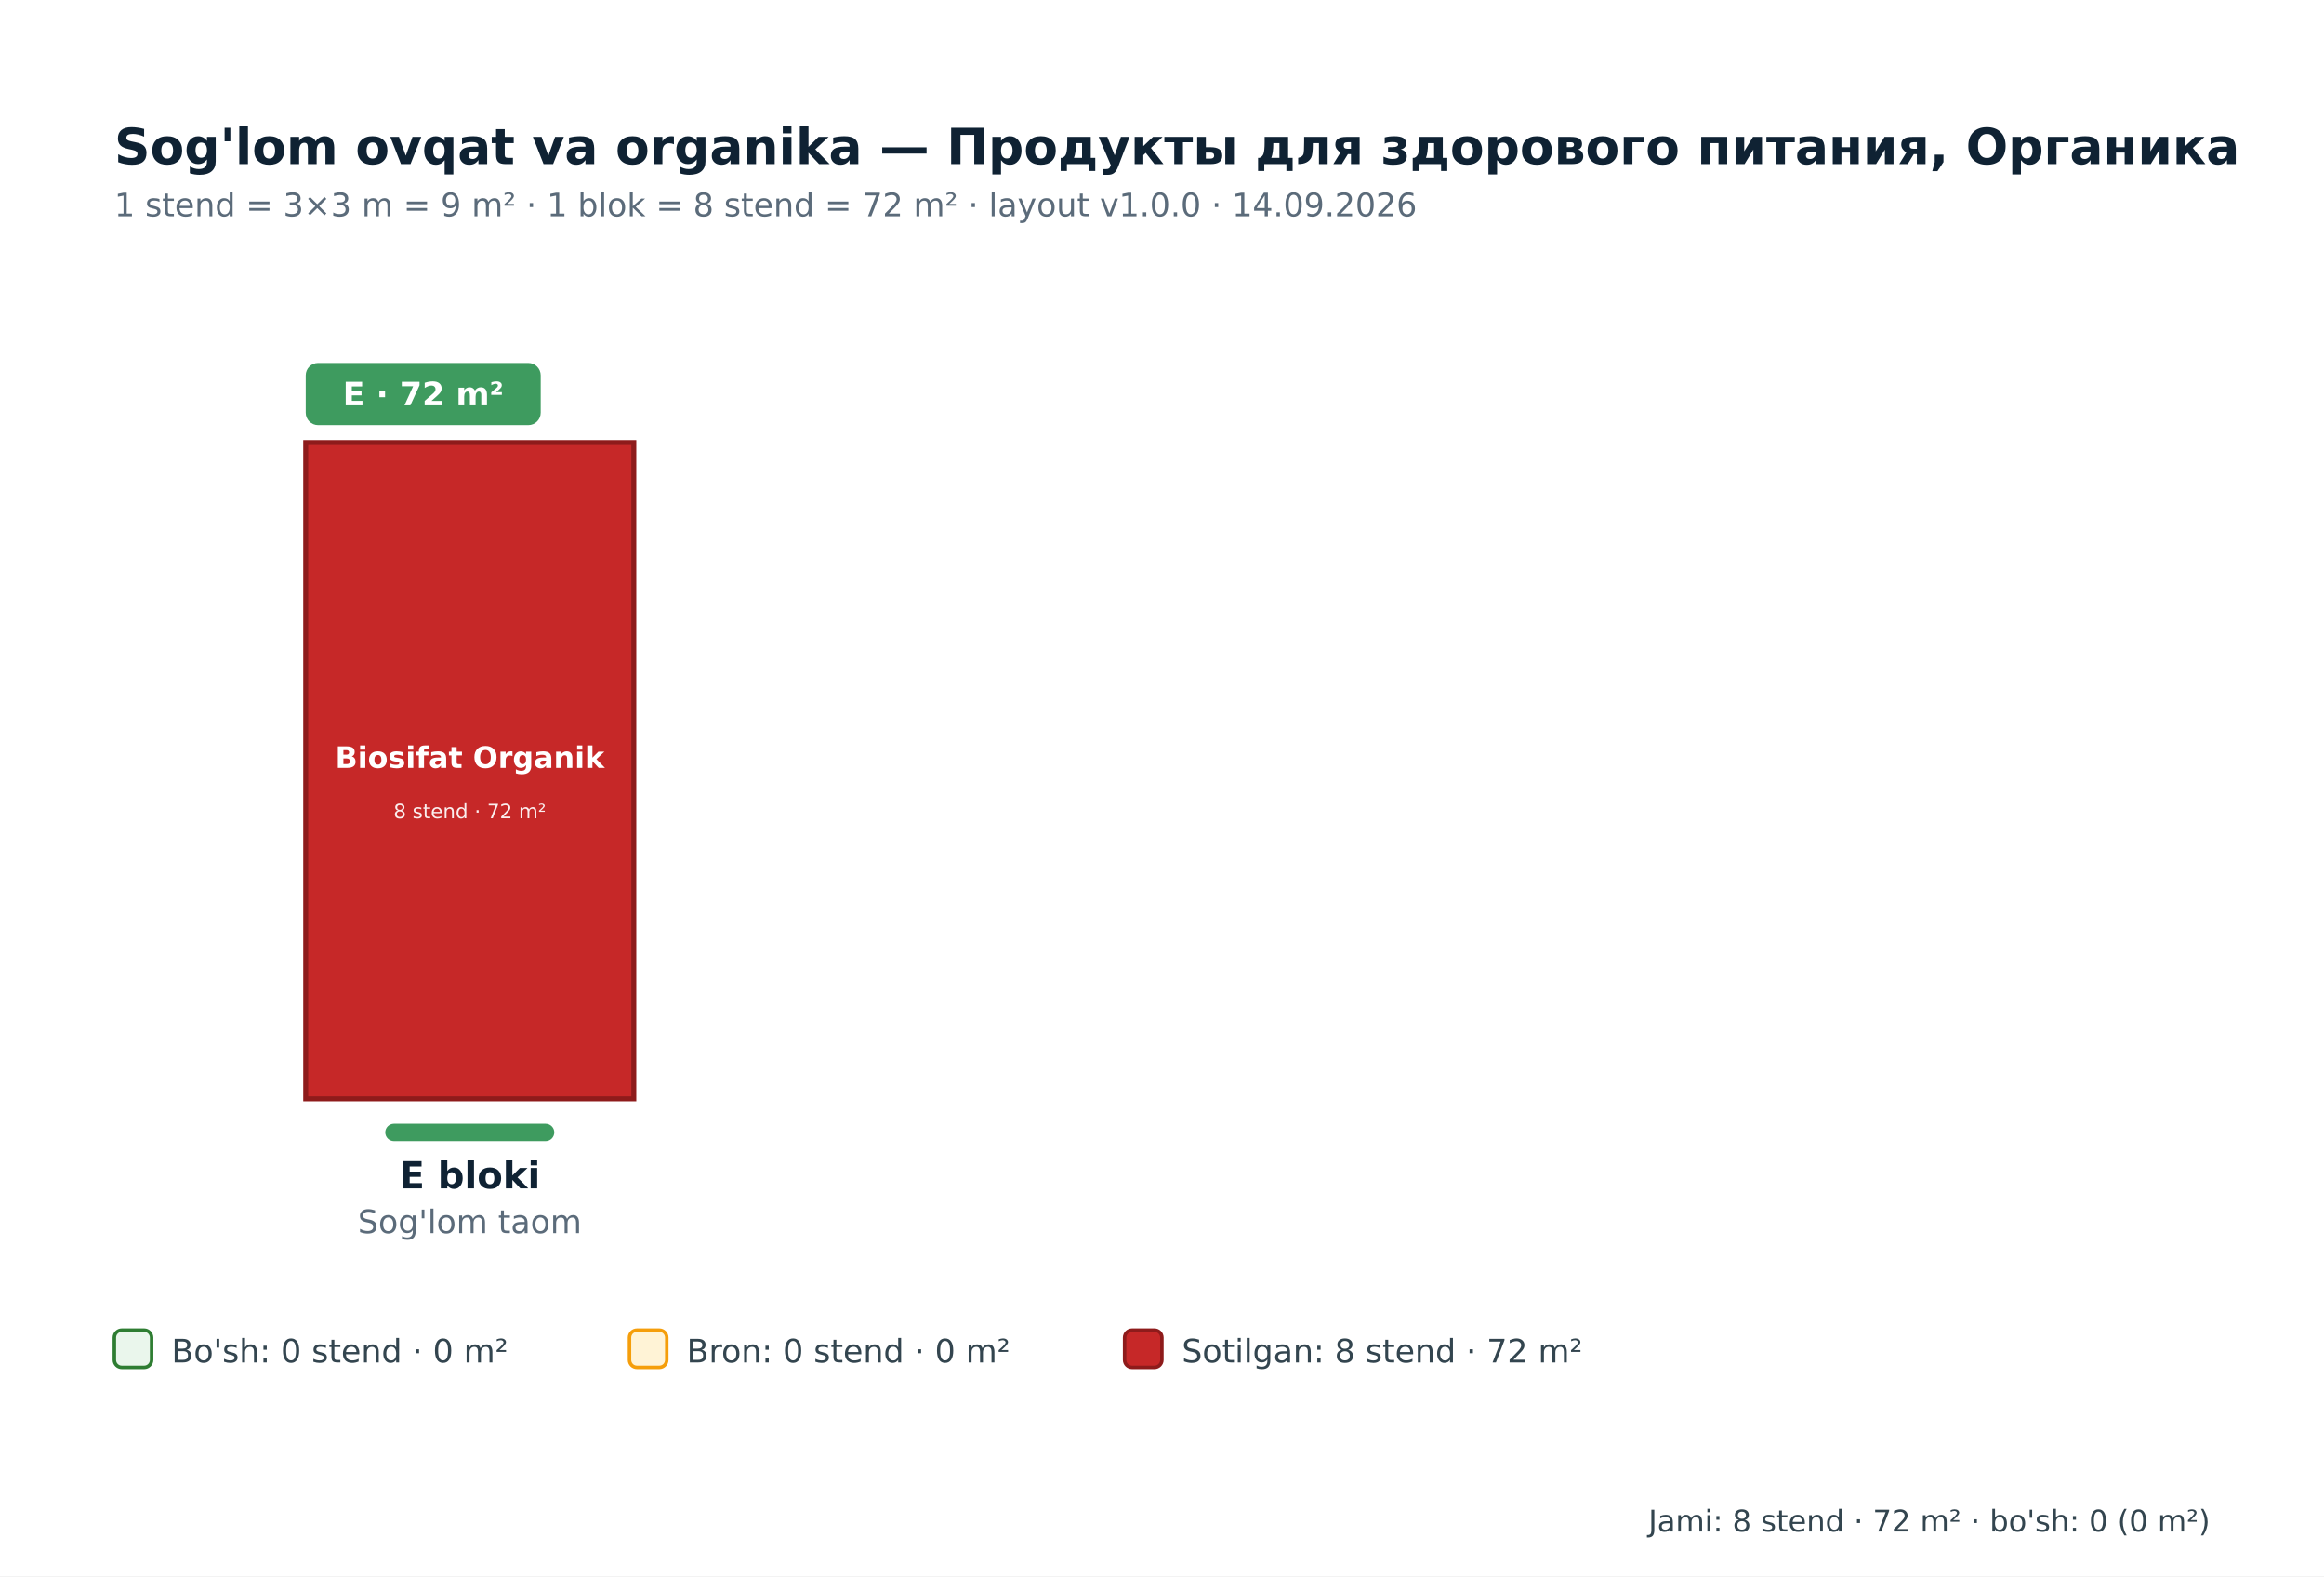
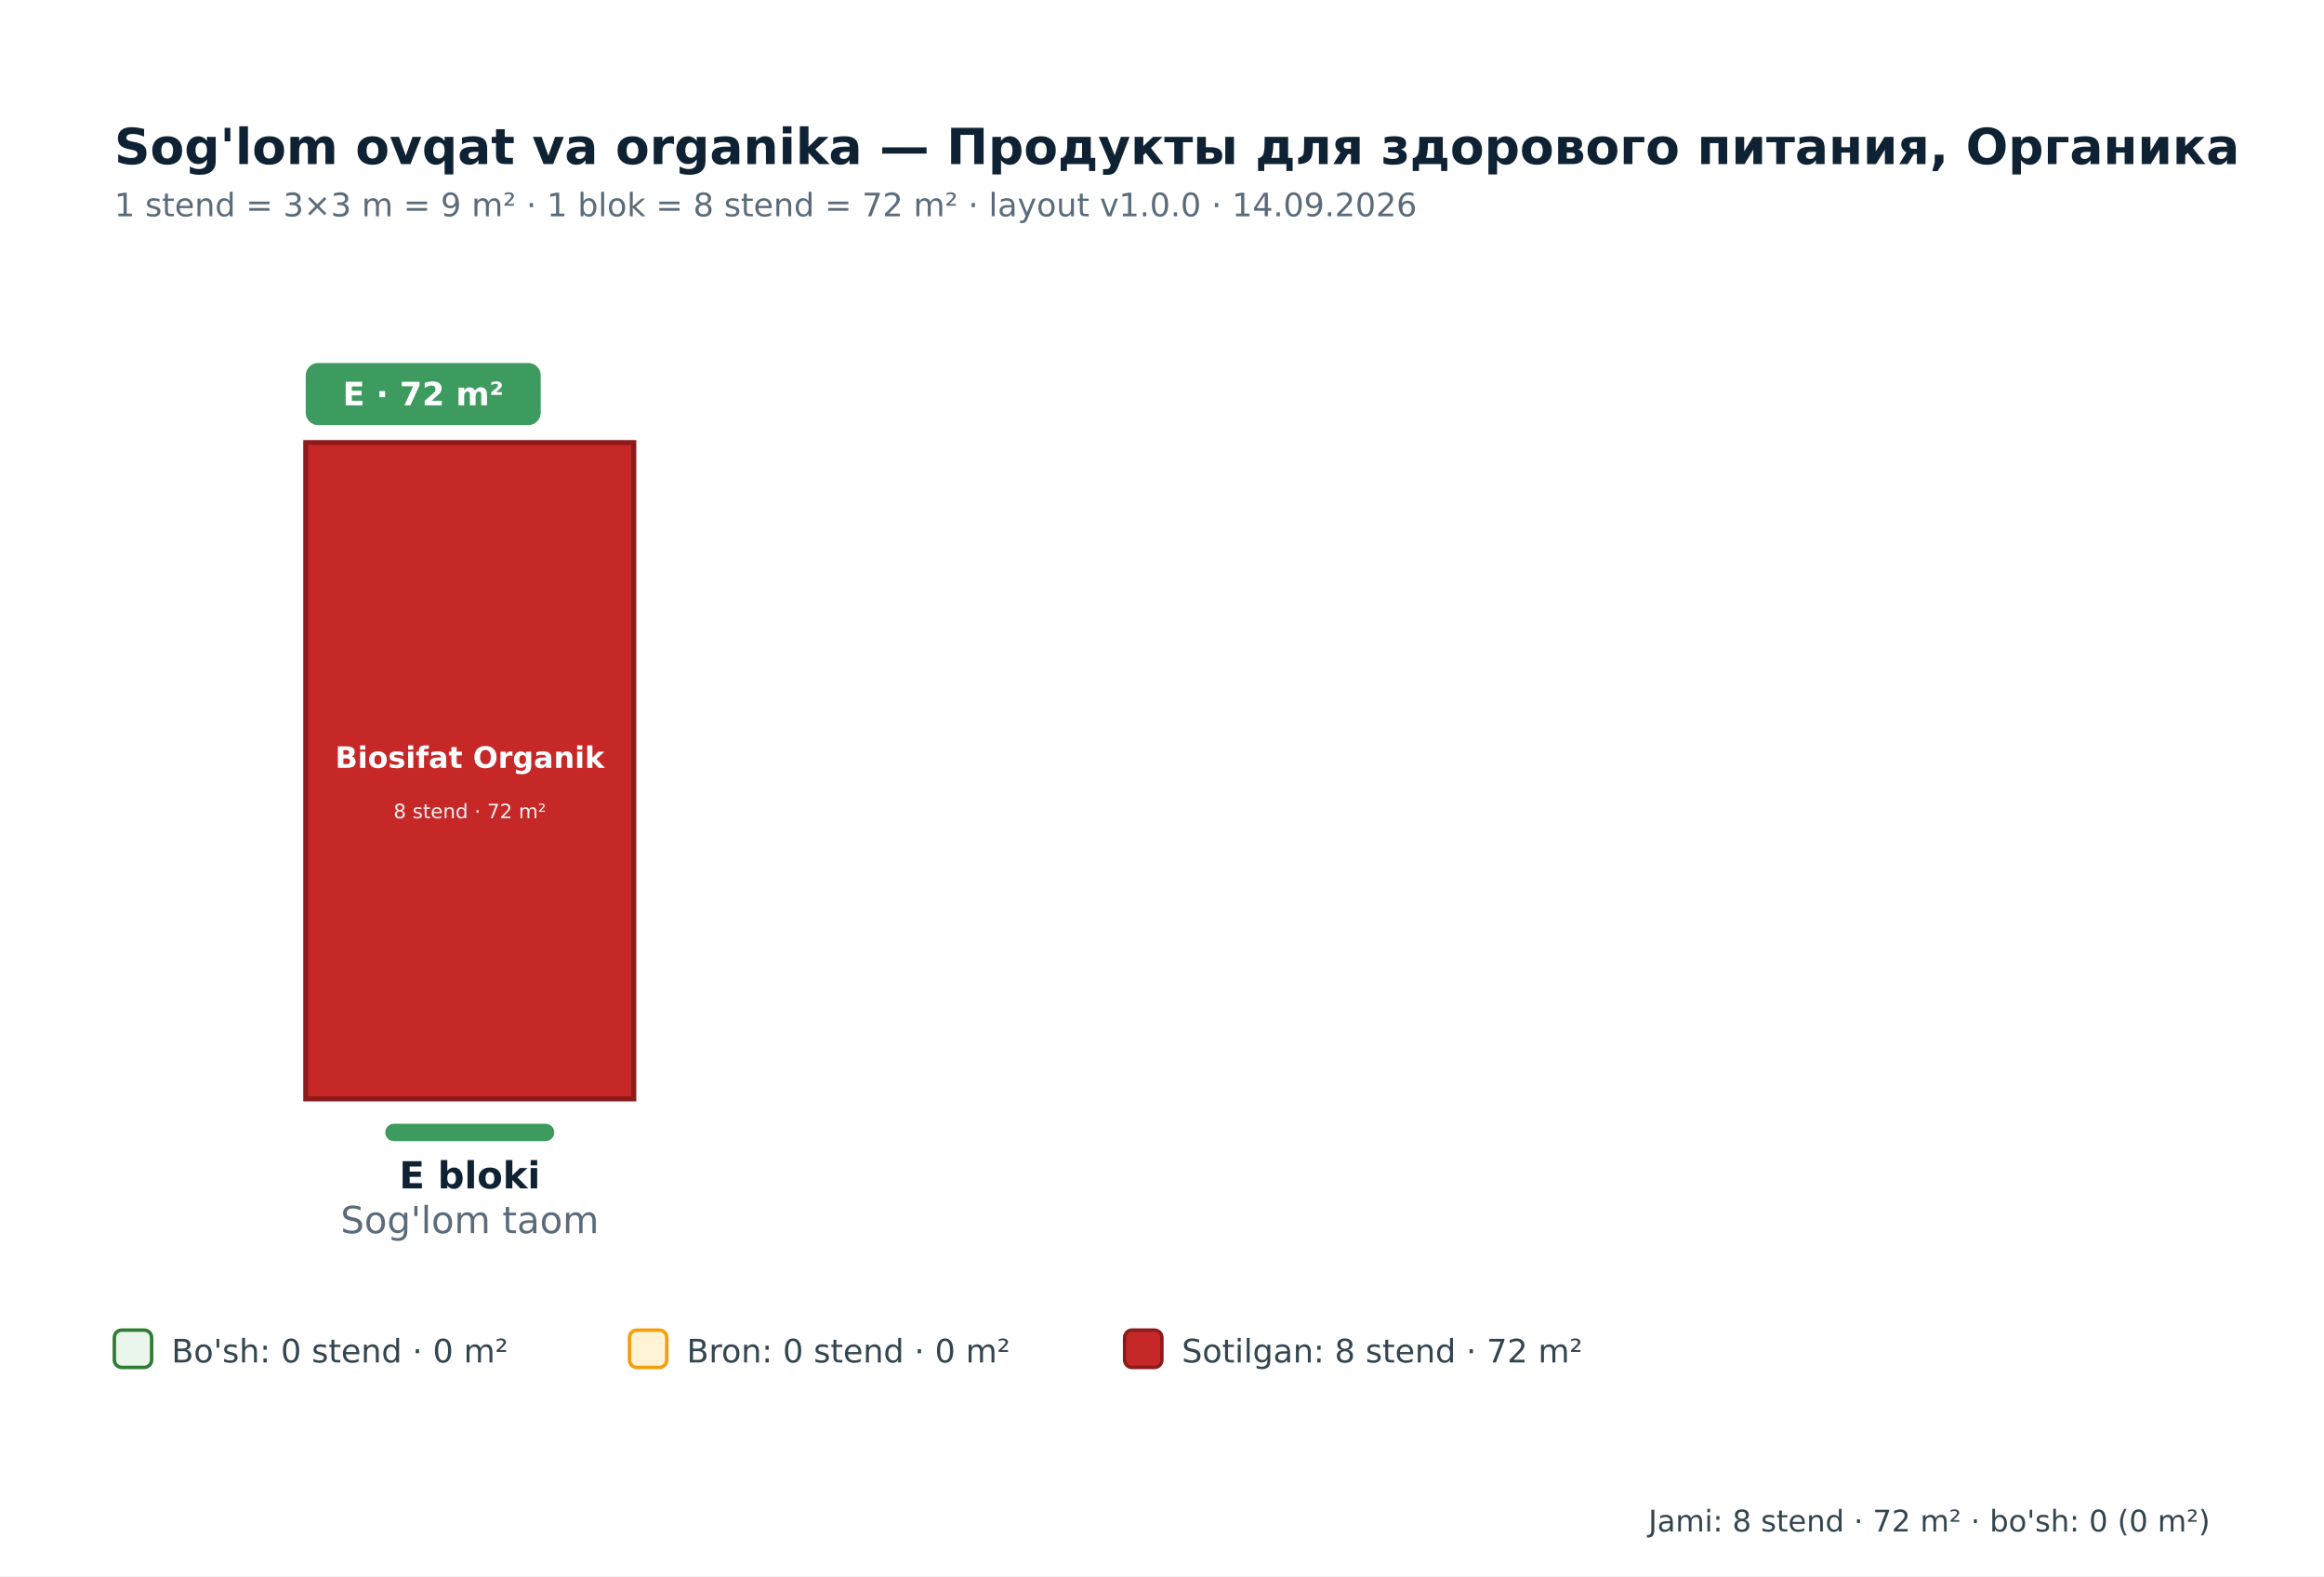
<svg xmlns="http://www.w3.org/2000/svg" width="935" height="634" viewBox="0 0 935 634" font-family="DejaVu Sans, Helvetica, Arial, sans-serif">
  <rect width="935" height="634" fill="#ffffff" />
  <text x="46" y="66" font-size="20" font-weight="bold" fill="#0f2233">Sog'lom ovqat va organika — Продукты для здорового питания, Органика</text>
  <text x="46" y="87" font-size="13" fill="#5b6b7a">1 stend = 3×3 m = 9 m² · 1 blok = 8 stend = 72 m² · layout v1.0.0 · 14.09.2026</text>
  <rect x="123.00" y="178.00" width="132.00" height="264.00" fill="none" stroke="#90a4b5" stroke-width="1.4" stroke-dasharray="7 5" rx="4" />
  <rect x="123.00" y="146.00" width="94.54" height="25" rx="5" fill="#3E9B5F" />
  <text x="170.27" y="163.05" font-size="13" font-weight="bold" fill="#ffffff" text-anchor="middle">E · 72 m²</text>
  <rect x="155.00" y="452.00" width="68" height="7" rx="3.5" fill="#3E9B5F" />
-   <text x="189.00" y="478.00" font-size="15" font-weight="bold" fill="#0f2233" text-anchor="middle">E bloki</text>
-   <text x="189.00" y="496.00" font-size="13" fill="#5b6b7a" text-anchor="middle">Sog'lom taom</text>
+   <text x="189.00" y="478.00" font-size="15.00" font-weight="bold" fill="#0f2233" text-anchor="middle">E bloki</text>
+   <text x="189.00" y="496.00" font-size="15.00" fill="#5b6b7a" text-anchor="middle">Sog'lom taom</text>
  <path d="M123 178L189 178L255 178L255 244L255 310L255 376L255 442L189 442L123 442L123 376L123 310L123 244Z" fill="#c62828" stroke="#8e1b1b" stroke-width="2" />
  <text x="189.00" y="308.85" font-size="11.88" font-weight="bold" fill="#ffffff" text-anchor="middle">Biosifat Organik</text>
  <text x="189.00" y="329.13" font-size="8.00" fill="#ffffff" text-anchor="middle" opacity="0.92">8 stend · 72 m²</text>
  <rect x="46.00" y="535.00" width="15" height="15" rx="3" fill="#eaf6ec" stroke="#2e7d32" stroke-width="1.4" />
  <text x="69.00" y="548.00" font-size="13" fill="#33454f">Bo'sh: 0 stend · 0 m²</text>
  <rect x="253.26" y="535.00" width="15" height="15" rx="3" fill="#fff3d6" stroke="#f59e0b" stroke-width="1.4" />
  <text x="276.26" y="548.00" font-size="13" fill="#33454f">Bron: 0 stend · 0 m²</text>
  <rect x="452.46" y="535.00" width="15" height="15" rx="3" fill="#c62828" stroke="#8e1b1b" stroke-width="1.4" />
  <text x="475.46" y="548.00" font-size="13" fill="#33454f">Sotilgan: 8 stend · 72 m²</text>
  <text x="889.2" y="616" font-size="12" fill="#33454f" text-anchor="end">Jami: 8 stend · 72 m² · bo'sh: 0 (0 m²)</text>
</svg>
